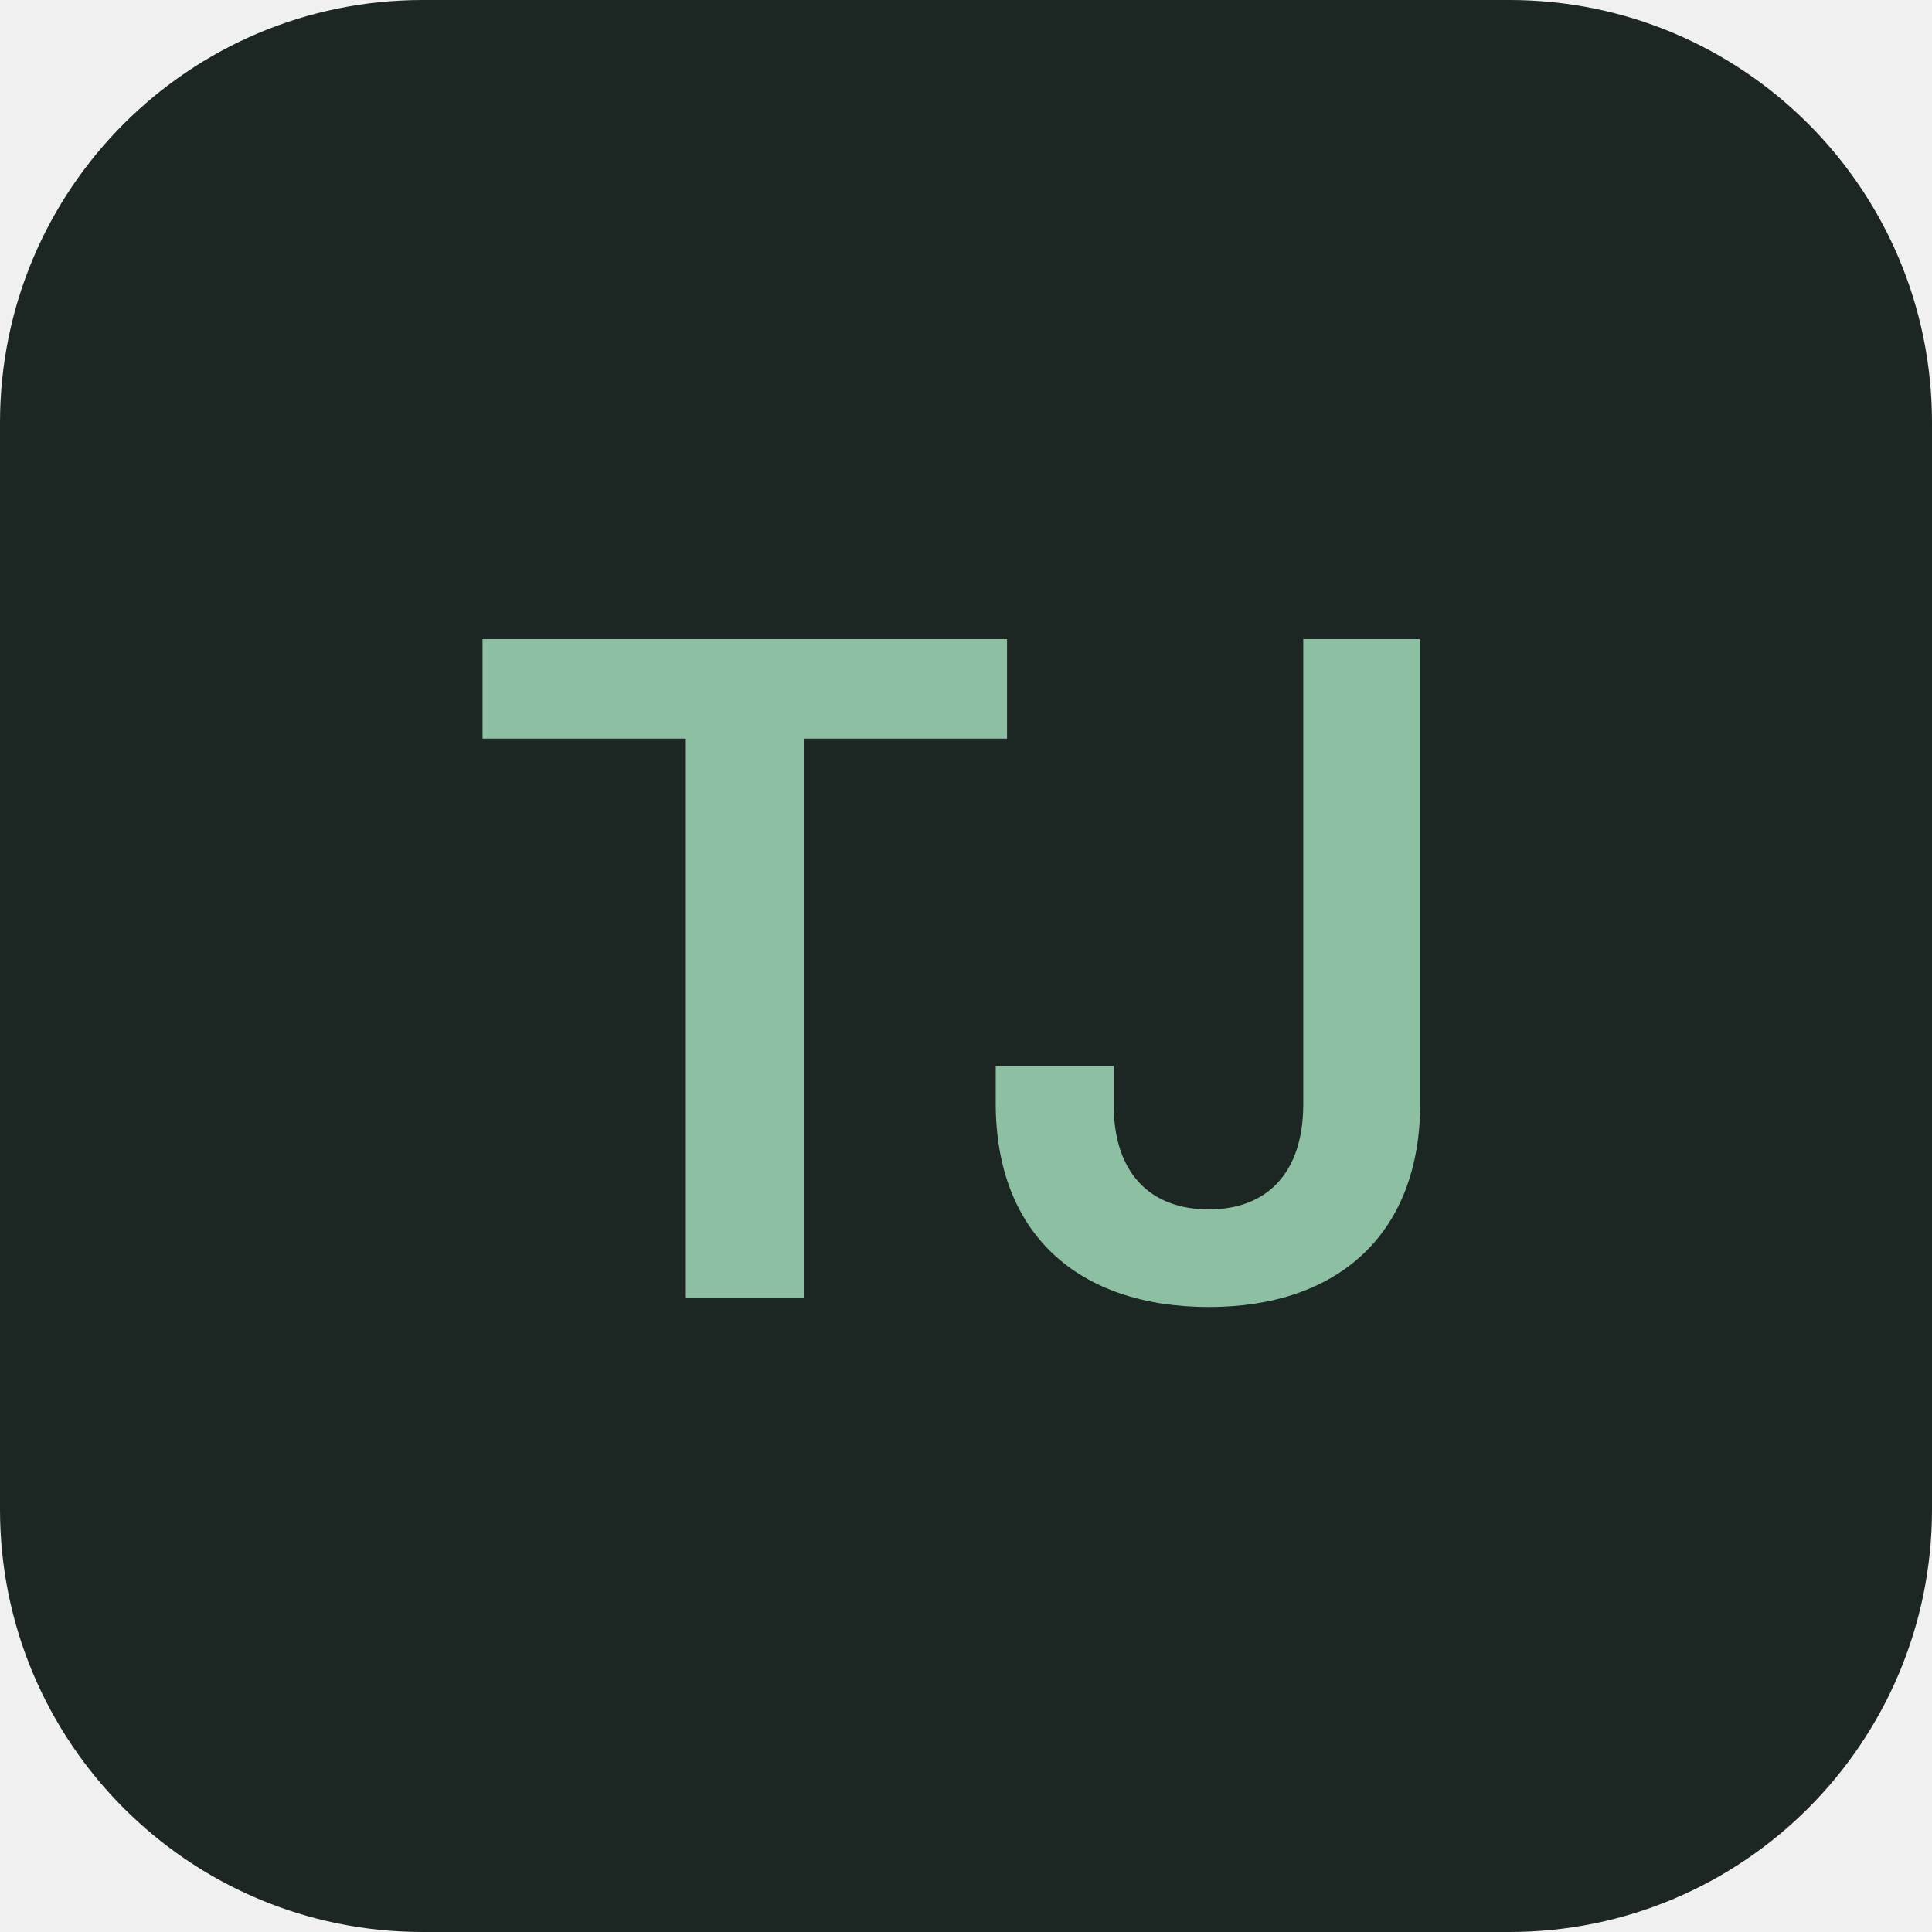
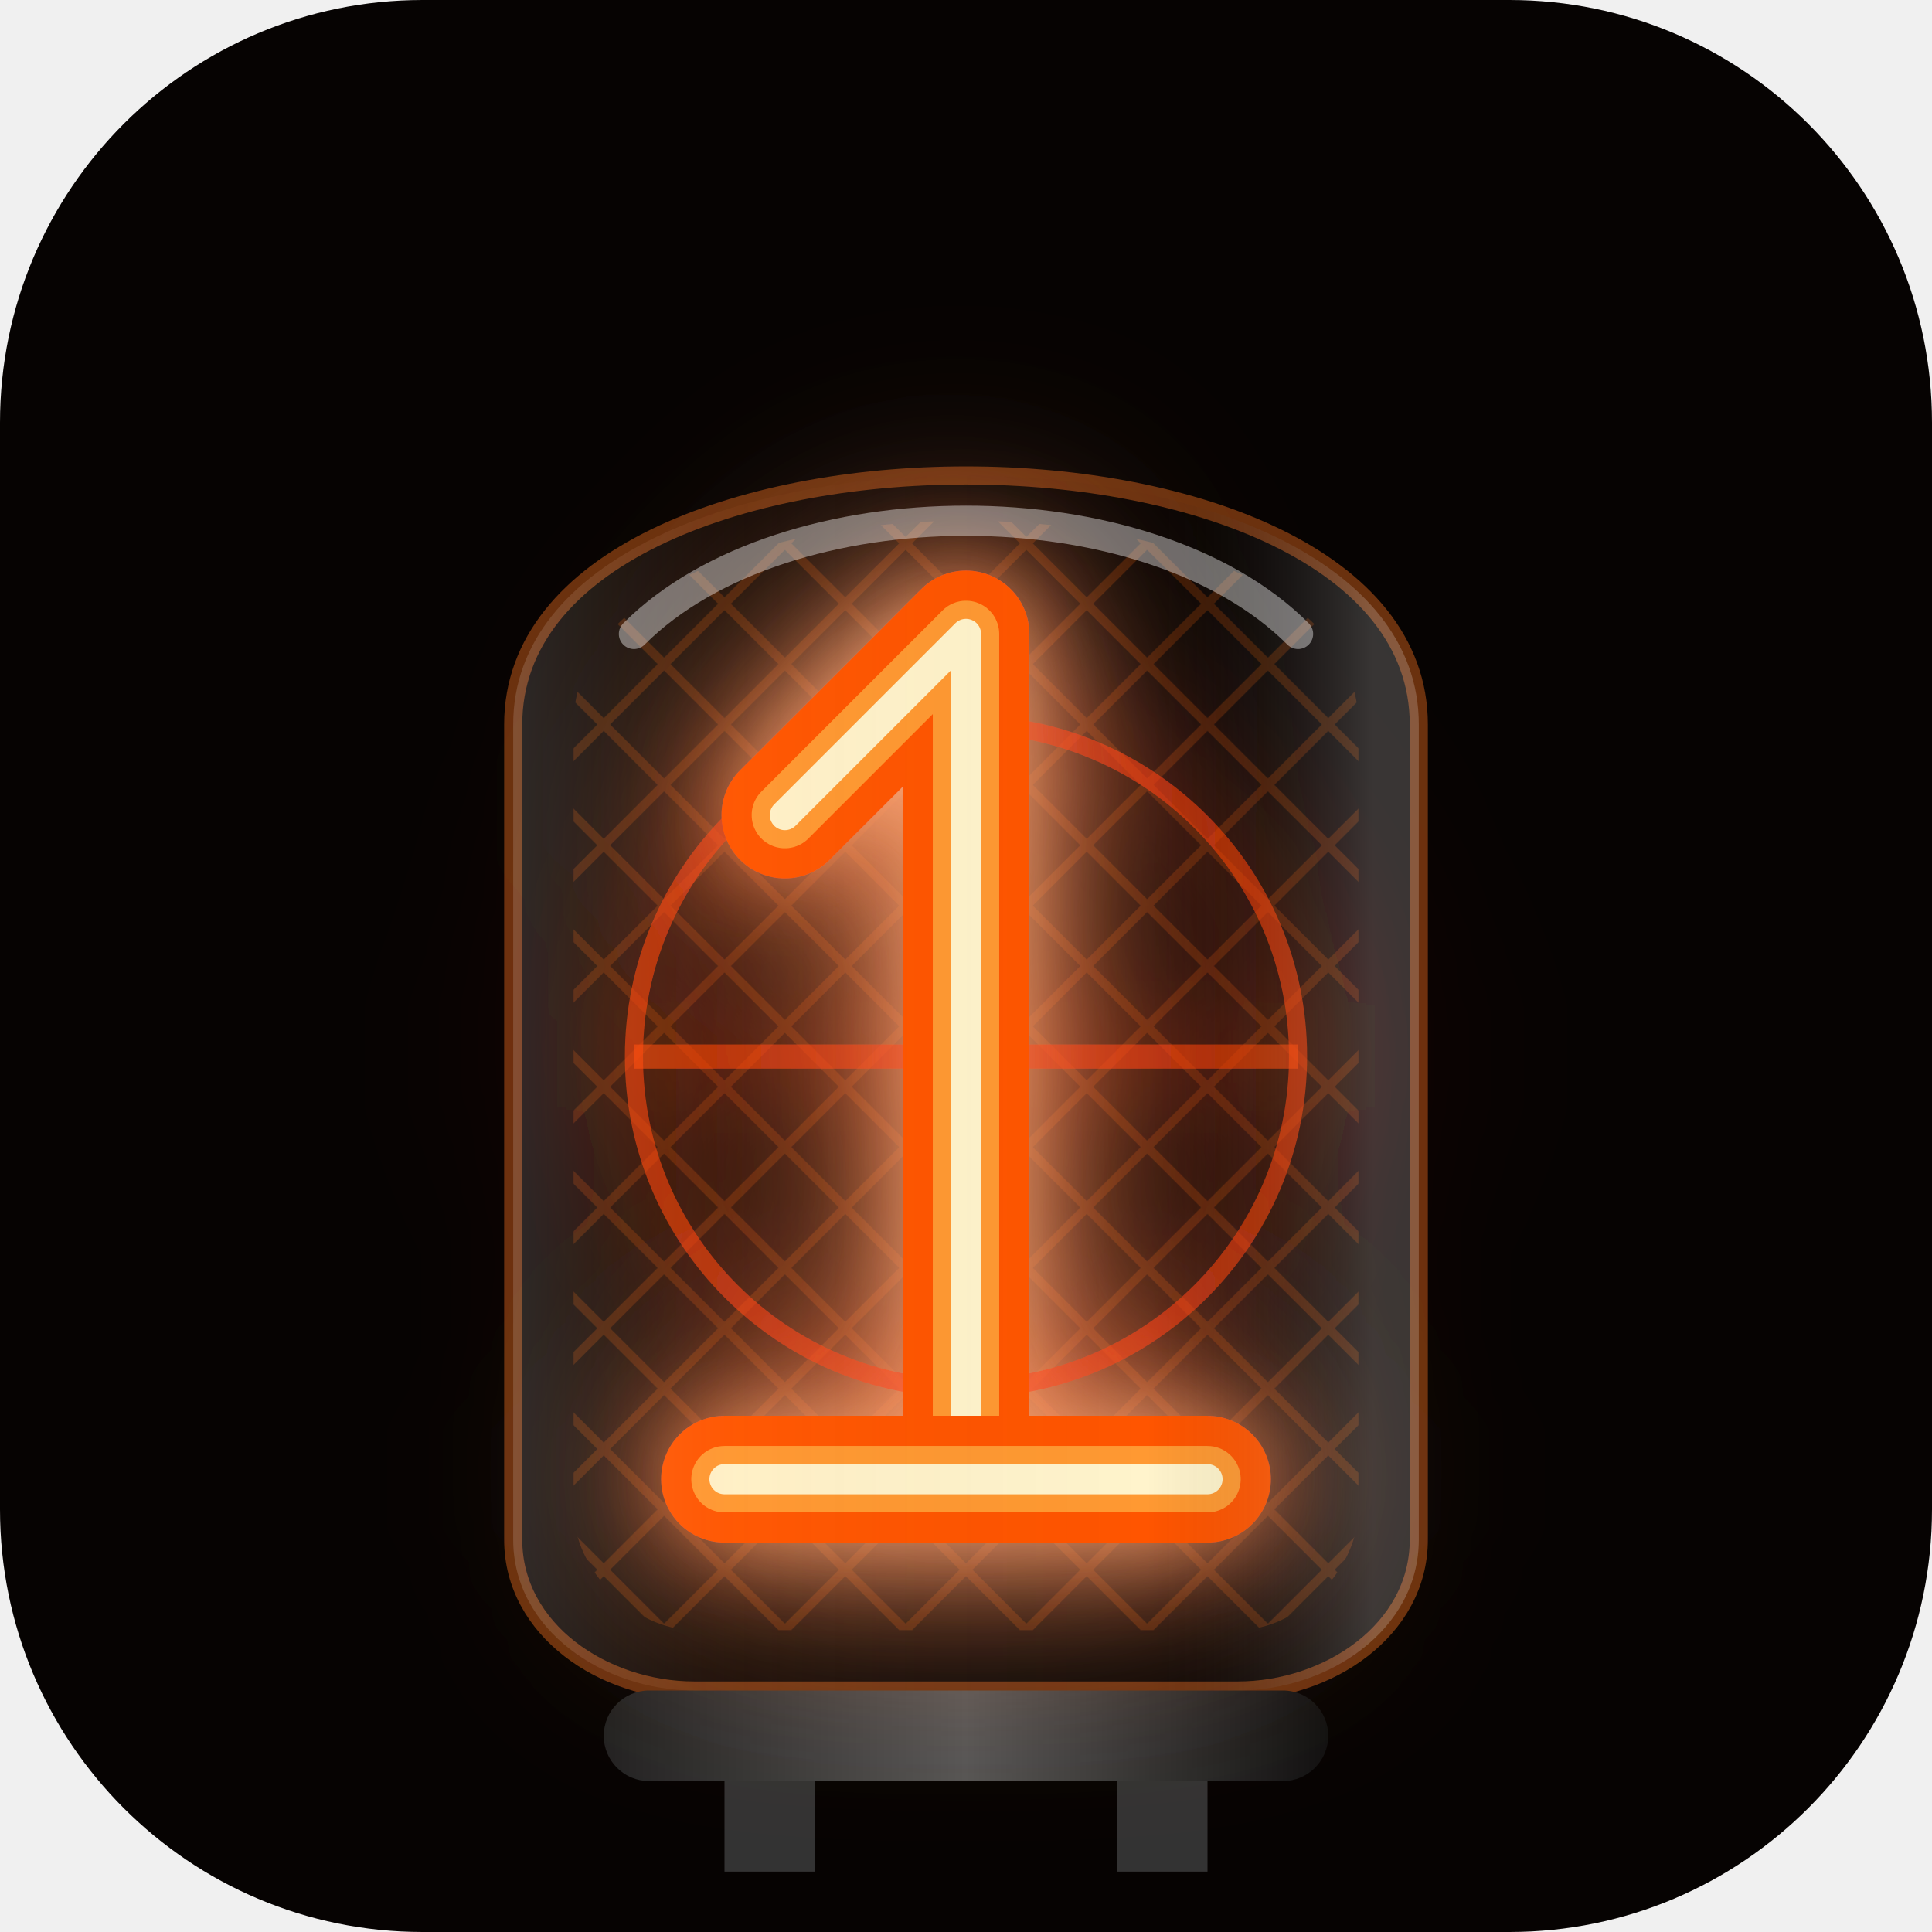
<svg xmlns="http://www.w3.org/2000/svg" viewBox="0 0 64 64">
-   <rect width="64" height="64" rx="14" fill="#1c2622" />
-   <text x="32" y="43" font-family="Inter, system-ui, sans-serif" font-size="30" font-weight="600" fill="#8dbfa2" text-anchor="middle">TJ</text>
+   <defs>
+     <radialGradient id="bgGlow" cx="50%" cy="50%" r="50%">
+       <stop offset="0%" stop-color="#2a0d02" />
+       <stop offset="60%" stop-color="#0f0502" />
+       <stop offset="100%" stop-color="#050201" />
+     </radialGradient>
+     <linearGradient id="glassReflect" x1="0%" y1="0%" x2="100%" y2="0%">
+       <stop offset="0%" stop-color="#ffffff" stop-opacity="0.15" />
+       <stop offset="25%" stop-color="#ff9955" stop-opacity="0.05" />
+       <stop offset="70%" stop-color="#000000" stop-opacity="0" />
+       <stop offset="95%" stop-color="#ffffff" stop-opacity="0.2" />
+     </linearGradient>
+     <linearGradient id="metal" x1="0%" y1="0%" x2="100%" y2="0%">
+       <stop offset="0%" stop-color="#222" />
+       <stop offset="50%" stop-color="#555" />
+       <stop offset="100%" stop-color="#111" />
+     </linearGradient>
+     <filter id="nixieGlow" x="-50%" y="-50%" width="200%" height="200%">
+       <feGaussianBlur stdDeviation="1.8" result="blur1" />
+       <feGaussianBlur stdDeviation="3.5" result="blur2" />
+       <feMerge>
+         <feMergeNode in="blur2" />
+         <feMergeNode in="blur1" />
+         <feMergeNode in="SourceGraphic" />
+       </feMerge>
+     </filter>
+     <pattern id="anodeGrid" width="4" height="4" patternUnits="userSpaceOnUse">
+       <path d="M 0 4 L 4 0 M 0 0 L 4 4" fill="none" stroke="#ff6600" stroke-width="0.3" stroke-opacity="0.2" />
+     </pattern>
+   </defs>
+   <rect width="64" height="64" rx="14" fill="#060302" />
+   <path d="M 17 24 C 17 13 47 13 47 24 L 47 51 C 47 54 44 56 41 56 L 23 56 C 20 56 17 54 17 51 Z" fill="url(#bgGlow)" stroke="#ff7722" stroke-width="0.6" stroke-opacity="0.4" />
+   <path d="M 19 24 C 19 15 45 15 45 24 L 45 50 C 45 52 43 54 41 54 L 23 54 C 21 54 19 52 19 50 Z" fill="url(#anodeGrid)" />
+   <rect x="20" y="56" width="24" height="3" rx="1.5" fill="url(#metal)" />
+   <rect x="24" y="59" width="3" height="3" fill="#333" />
+   <rect x="37" y="59" width="3" height="3" fill="#333" />
+   <g filter="url(#nixieGlow)">
+     <circle cx="32" cy="35" r="11" fill="none" stroke="#ff3b00" stroke-width="0.6" stroke-opacity="0.6" />
+     <line x1="21" y1="35" x2="43" y2="35" stroke="#ff4400" stroke-width="0.8" stroke-opacity="0.6" />
+     <path d="M 26 27 L 32 21 L 32 49" fill="none" stroke="#ff5500" stroke-width="4.2" stroke-linecap="round" stroke-linejoin="round" />
+     <path d="M 26 27 L 32 21 L 32 49" fill="none" stroke="#ff9933" stroke-width="2.2" stroke-linecap="round" stroke-linejoin="round" />
+     <path d="M 26 27 L 32 21 L 32 49" fill="none" stroke="#fff4cc" stroke-width="1.0" stroke-linecap="round" stroke-linejoin="round" />
+     <line x1="24" y1="49" x2="40" y2="49" stroke="#ff5500" stroke-width="4.2" stroke-linecap="round" />
+     <line x1="24" y1="49" x2="40" y2="49" stroke="#ff9933" stroke-width="2.2" stroke-linecap="round" />
+     <line x1="24" y1="49" x2="40" y2="49" stroke="#fff4cc" stroke-width="1.0" stroke-linecap="round" />
+   </g>
+   <path d="M 17 24 C 17 13 47 13 47 24 L 47 51 C 47 54 44 56 41 56 L 23 56 C 20 56 17 54 17 51 Z" fill="url(#glassReflect)" pointer-events="none" />
+   <path d="M 21 21 C 26 16 38 16 43 21" fill="none" stroke="#ffffff" stroke-width="1" stroke-opacity="0.4" stroke-linecap="round" />
</svg>
